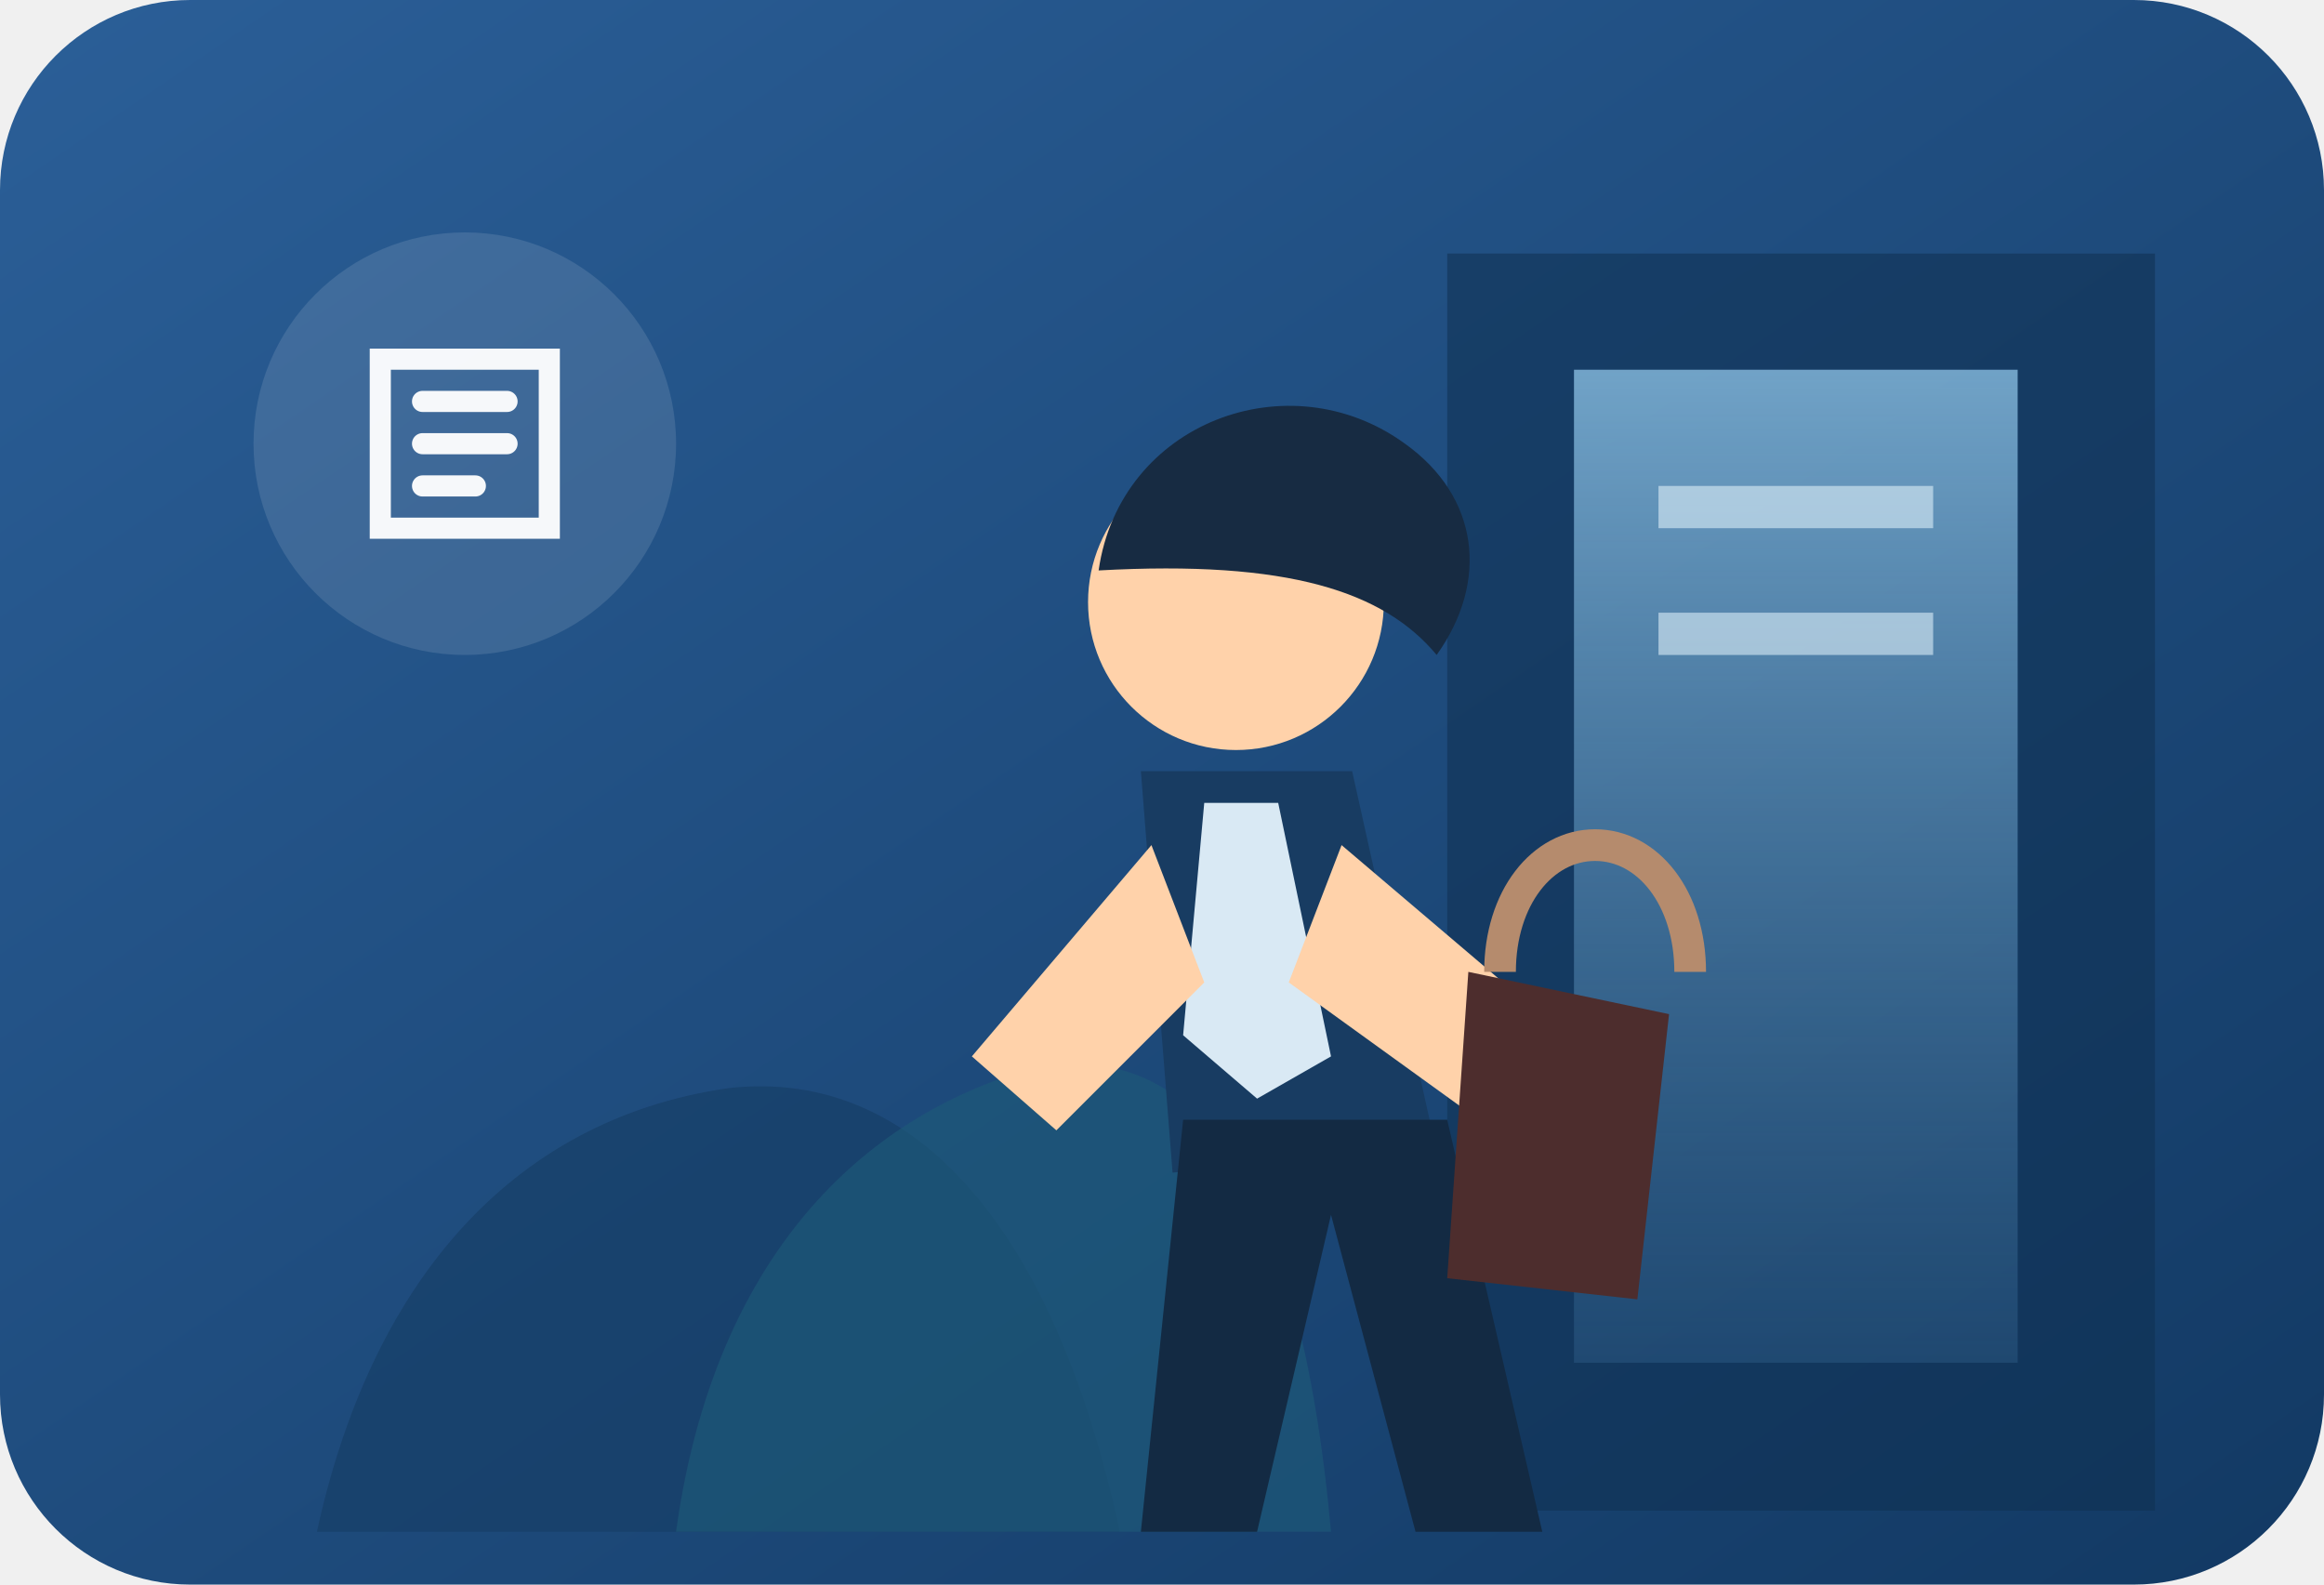
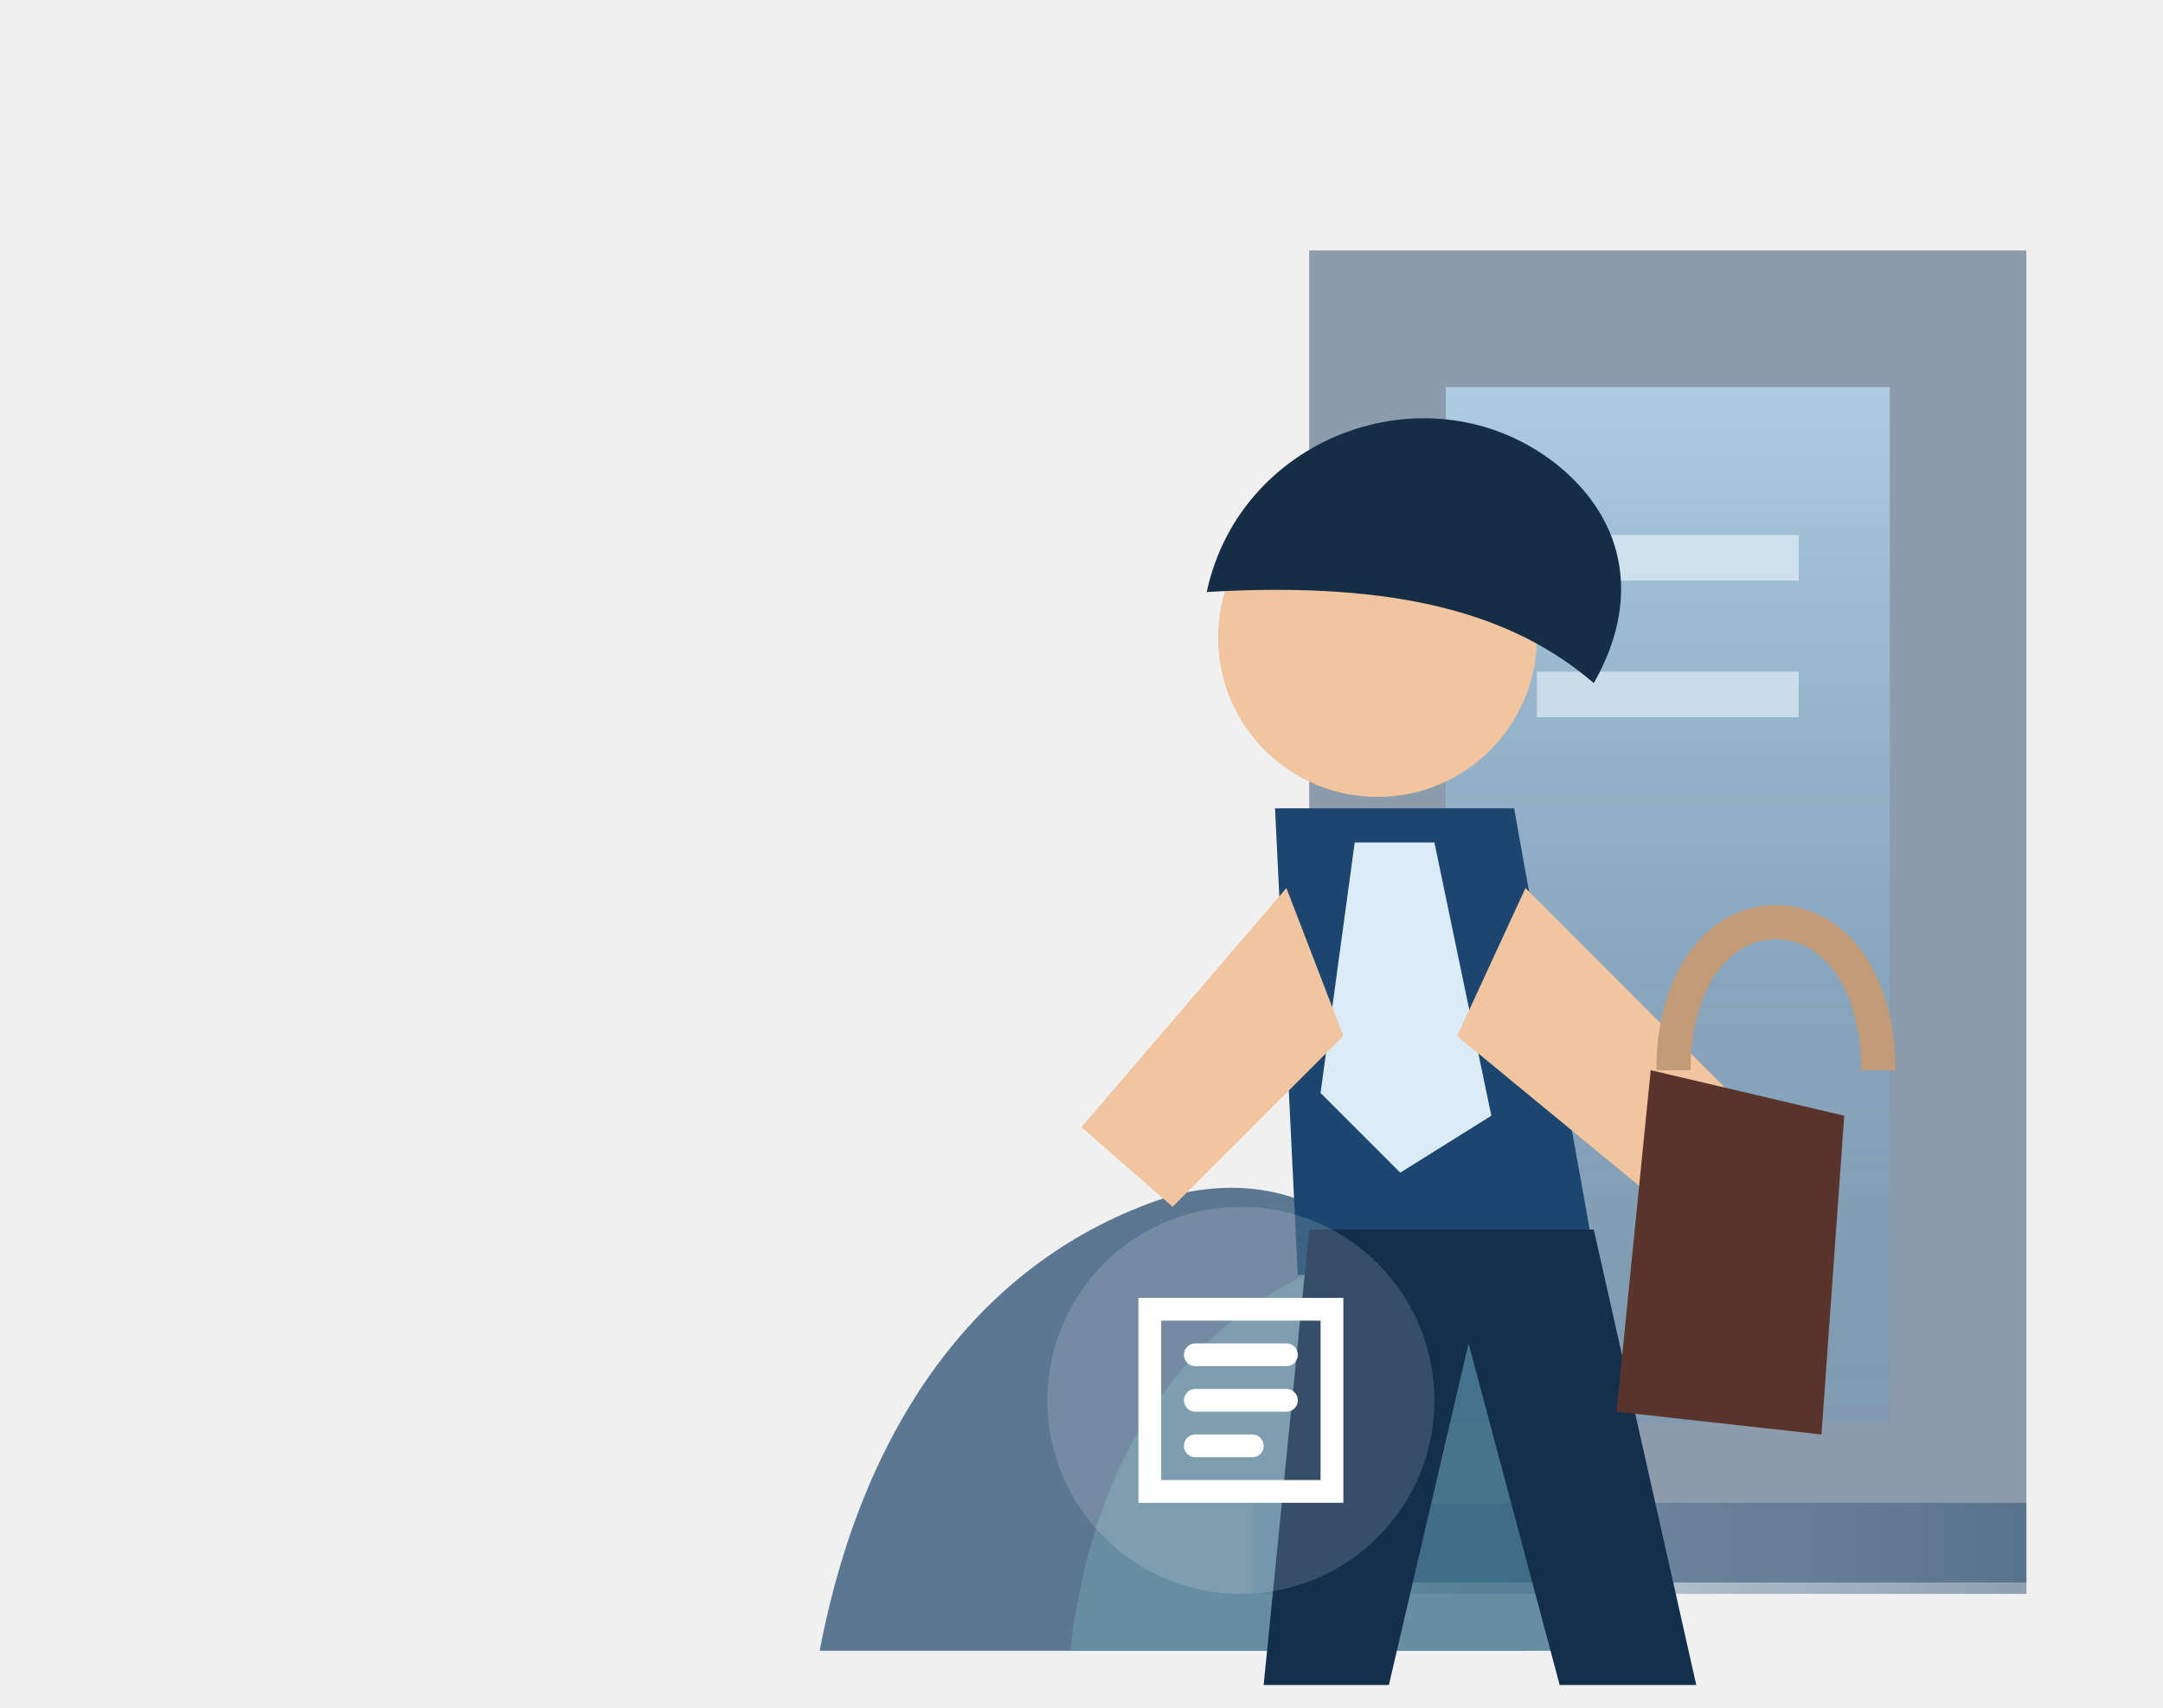
- <svg xmlns="http://www.w3.org/2000/svg" viewBox="0 0 220 150" role="img" aria-labelledby="t d">
+ <svg xmlns="http://www.w3.org/2000/svg" viewBox="0 0 190 150" role="img" aria-labelledby="t d">
  <defs>
-     <linearGradient id="bg" x1="0" y1="0" x2="1" y2="1">
-       <stop stop-color="#2b5f98" />
-       <stop offset="1" stop-color="#123963" />
+     <linearGradient id="door" x1="0" y1="0" x2="0" y2="1">
+       <stop stop-color="#b4d9ef" stop-opacity=".78" />
+       <stop offset="1" stop-color="#5c93bd" stop-opacity=".26" />
    </linearGradient>
-     <linearGradient id="door" x1="0" y1="0" x2="0" y2="1">
-       <stop stop-color="#8fc5e8" stop-opacity=".75" />
-       <stop offset="1" stop-color="#4d87b7" stop-opacity=".22" />
+     <linearGradient id="floor" x1="0" y1="0" x2="1" y2="0">
+       <stop stop-color="#24557f" stop-opacity=".15" />
+       <stop offset="1" stop-color="#103a61" stop-opacity=".45" />
    </linearGradient>
  </defs>
-   <rect width="220" height="150" rx="18" fill="url(#bg)" />
-   <path d="M137 24h67v119h-67z" fill="#0e2f50" opacity=".55" />
-   <path d="M149 35h42v94h-42z" fill="url(#door)" />
-   <path d="M157 46h26v4h-26zm0 12h26v4h-26z" fill="#dceef9" opacity=".6" />
-   <path d="M30 145c5-23 18-39 39-42 18-2 31 14 37 42z" fill="#163d65" opacity=".65" />
-   <path d="M64 145c3-22 14-37 31-43 18-6 28 10 31 43z" fill="#1d5978" opacity=".65" />
-   <circle cx="117" cy="57" r="14" fill="#ffd2aa" />
-   <path d="M104 54c2-14 18-20 29-12 7 5 8 13 3 20-5-6-14-9-32-8z" fill="#172b42" />
-   <path d="M108 73h20l8 36-25 2z" fill="#183c62" />
-   <path d="M114 76h7l5 24-7 4-7-6z" fill="#d9e9f4" />
-   <path d="M109 80l-17 20 8 7 14-14z" fill="#ffd2aa" />
-   <path d="M127 80l20 17-7 9-18-13z" fill="#ffd2aa" />
-   <path d="M112 106l-4 39h11l7-30 8 30h12l-9-39z" fill="#132a43" />
-   <path d="M139 92l19 4-3 27-18-2z" fill="#4d2d2d" />
-   <path d="M142 92c0-7 4-12 9-12 5 0 9 5 9 12" fill="none" stroke="#b58b6d" stroke-width="3" />
-   <g transform="translate(24 22)" opacity=".96">
-     <circle cx="20" cy="20" r="20" fill="#fff" fill-opacity=".12" />
-     <path d="M12 12h16v16H12z" fill="none" stroke="#fff" stroke-width="2" />
-     <path d="M16 16h8m-8 4h8m-8 4h5" stroke="#fff" stroke-width="2" stroke-linecap="round" />
+   <g opacity=".96">
+     <path d="M115 22h63v117h-63z" fill="#0c2f52" opacity=".46" />
+     <path d="M127 34h39v91h-39z" fill="url(#door)" />
+     <path d="M135 47h23v4h-23zm0 12h23v4h-23z" fill="#e8f5fb" opacity=".62" />
+     <path d="M110 132h68v8h-68z" fill="url(#floor)" />
+   </g>
+   <g opacity=".68">
+     <path d="M72 145c4-21 15-35 31-40 16-4 27 10 31 40z" fill="#173f65" />
+     <path d="M94 145c2-17 10-29 23-34 14-6 23 7 26 34z" fill="#275f7c" />
+   </g>
+   <g transform="translate(86 13)">
+     <circle cx="35" cy="43" r="14" fill="#f0c59f" />
+     <path d="M20 39c3-14 20-20 31-11 6 5 7 12 3 19-7-6-17-9-34-8z" fill="#162d46" />
+     <path d="M26 58h21l7 39-26 2z" fill="#1c466f" />
+     <path d="M33 61h7l5 24-8 5-7-7z" fill="#dcecf6" />
+     <path d="M27 65L9 86l8 7 15-15z" fill="#f0c59f" />
+     <path d="M48 65l18 18-7 9-17-14z" fill="#f0c59f" />
+     <path d="M29 95l-4 40h11l7-30 8 30h12l-9-40z" fill="#132f4c" />
+     <path d="M59 81l17 4-2 28-18-2z" fill="#5a342b" />
+     <path d="M61 81c0-8 4-13 9-13 5 0 9 5 9 13" fill="none" stroke="#c29b79" stroke-width="3" />
+   </g>
+   <g transform="translate(92 106)">
+     <circle cx="17" cy="17" r="17" fill="#fff" fill-opacity=".15" />
+     <path d="M9 9h16v16H9z" fill="none" stroke="#fff" stroke-width="2" />
+     <path d="M13 13h8m-8 4h8m-8 4h5" stroke="#fff" stroke-width="2" stroke-linecap="round" />
  </g>
</svg>
